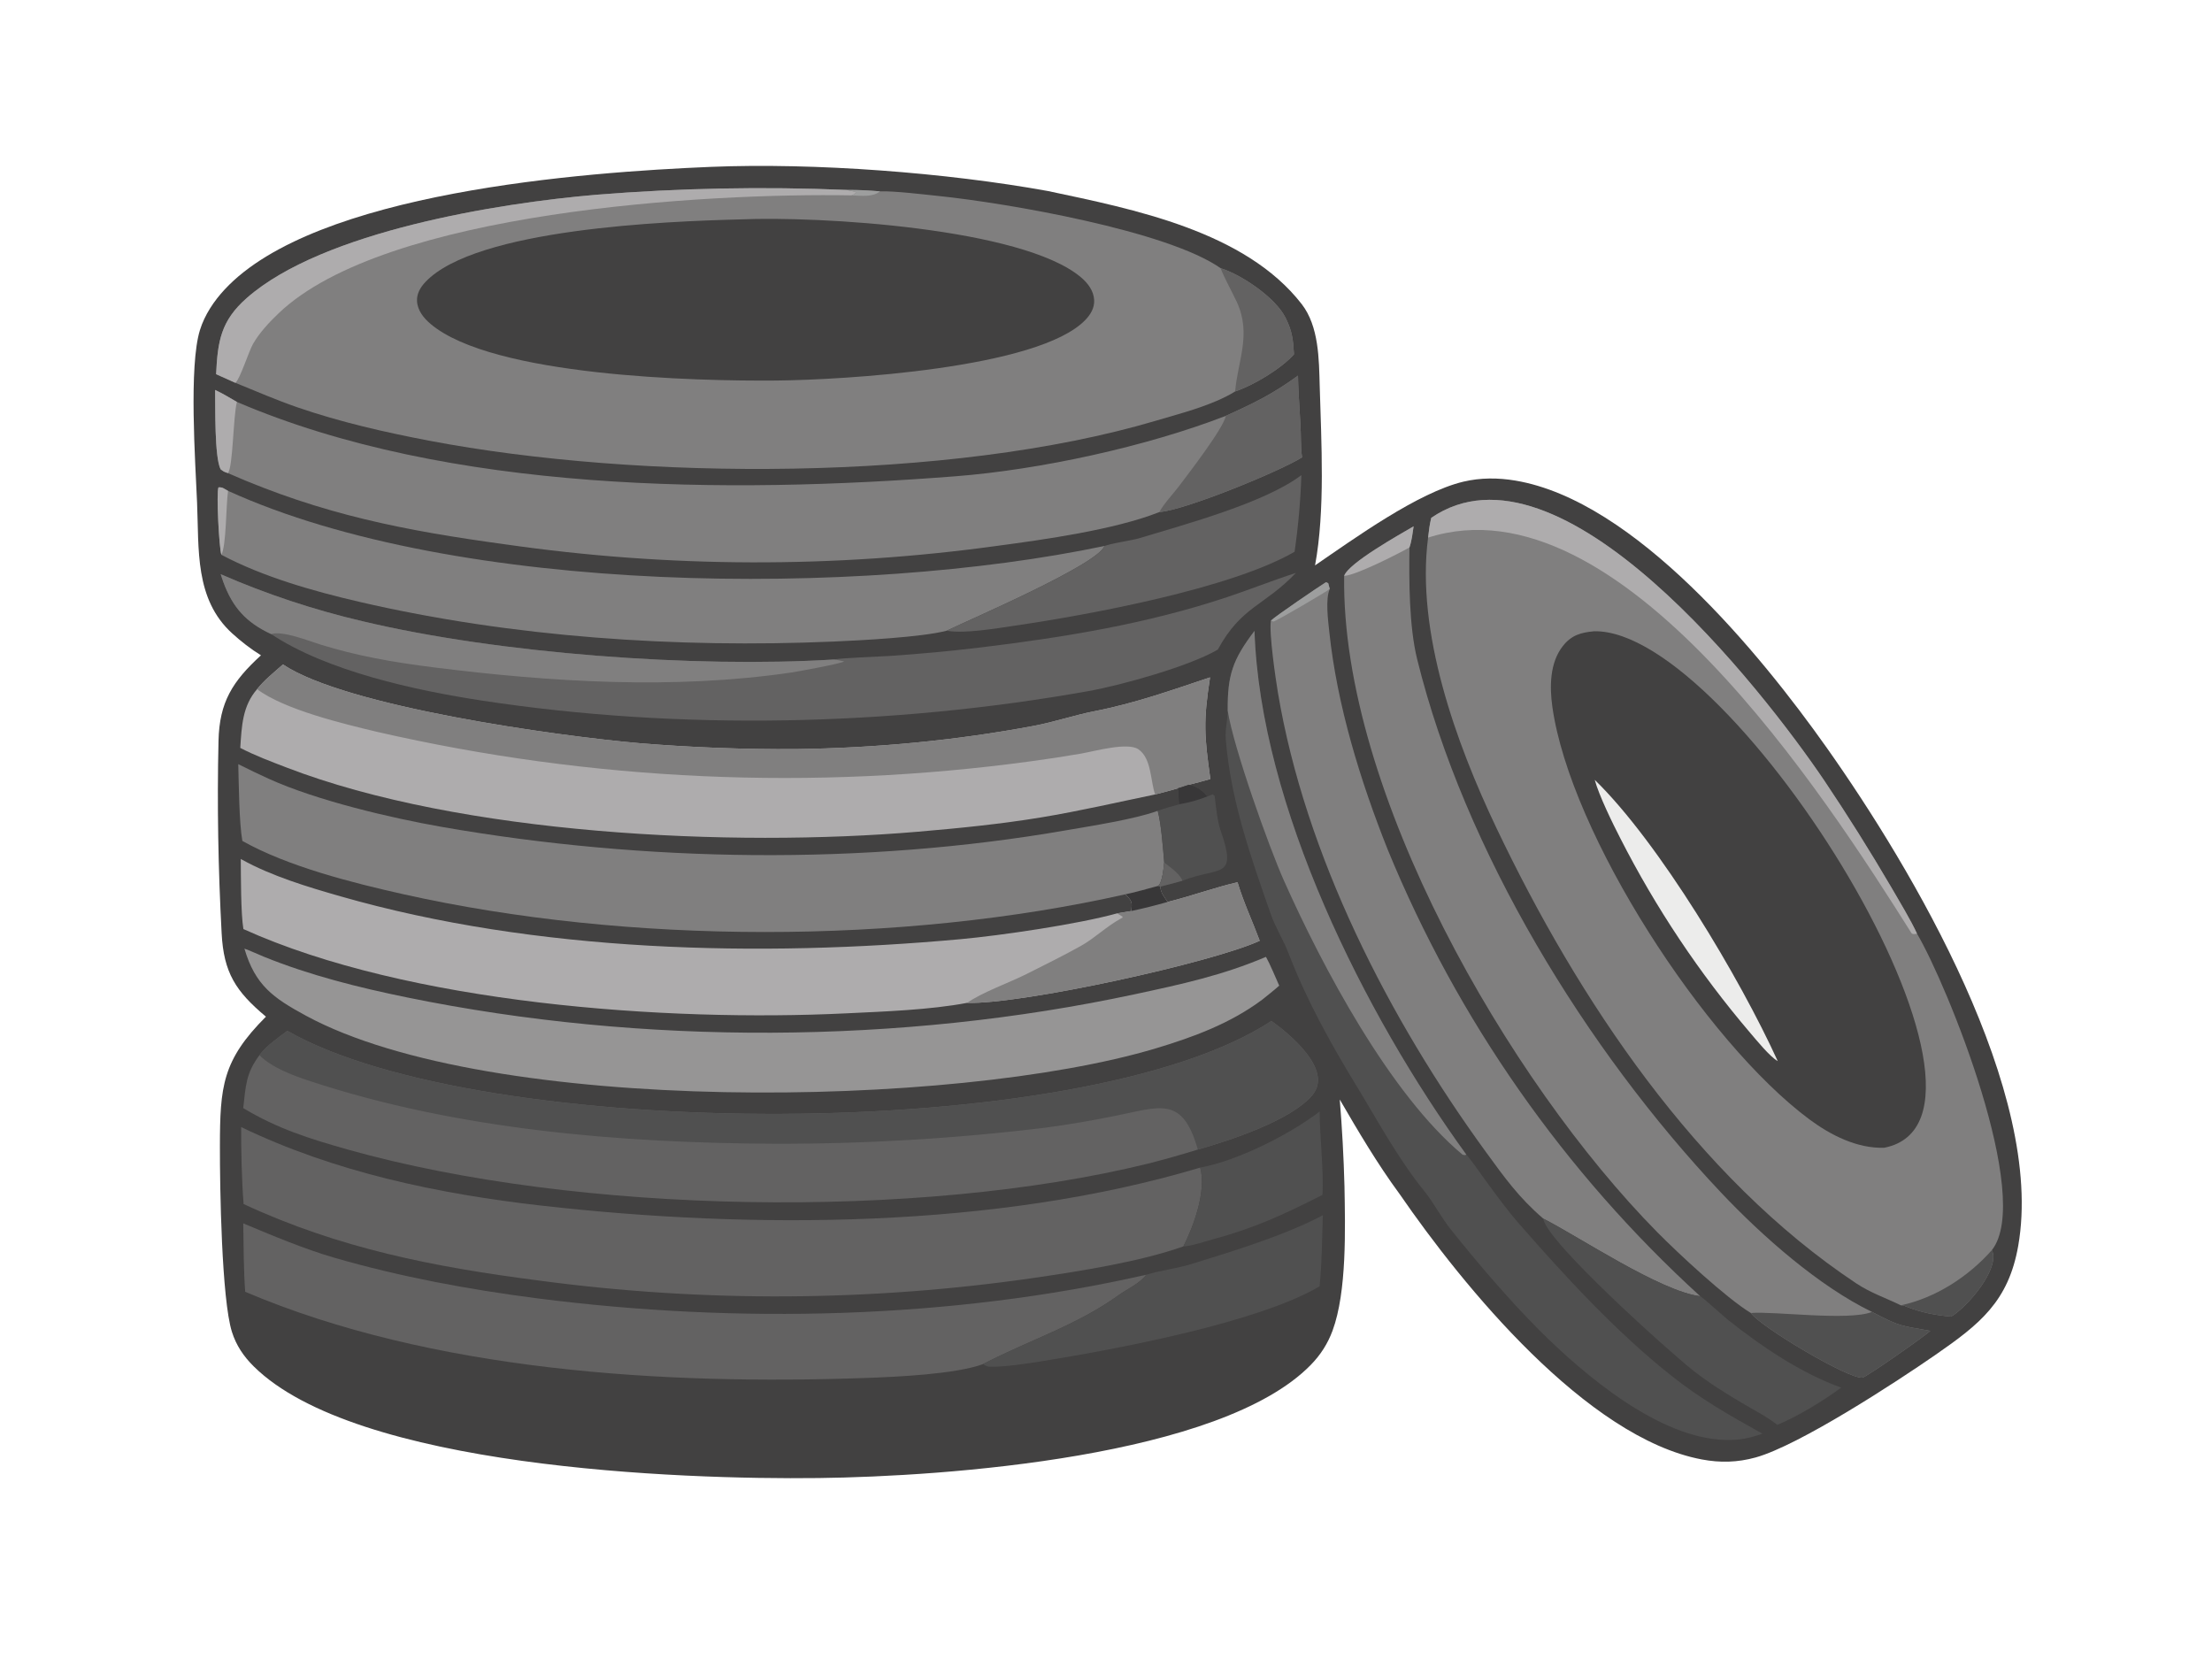
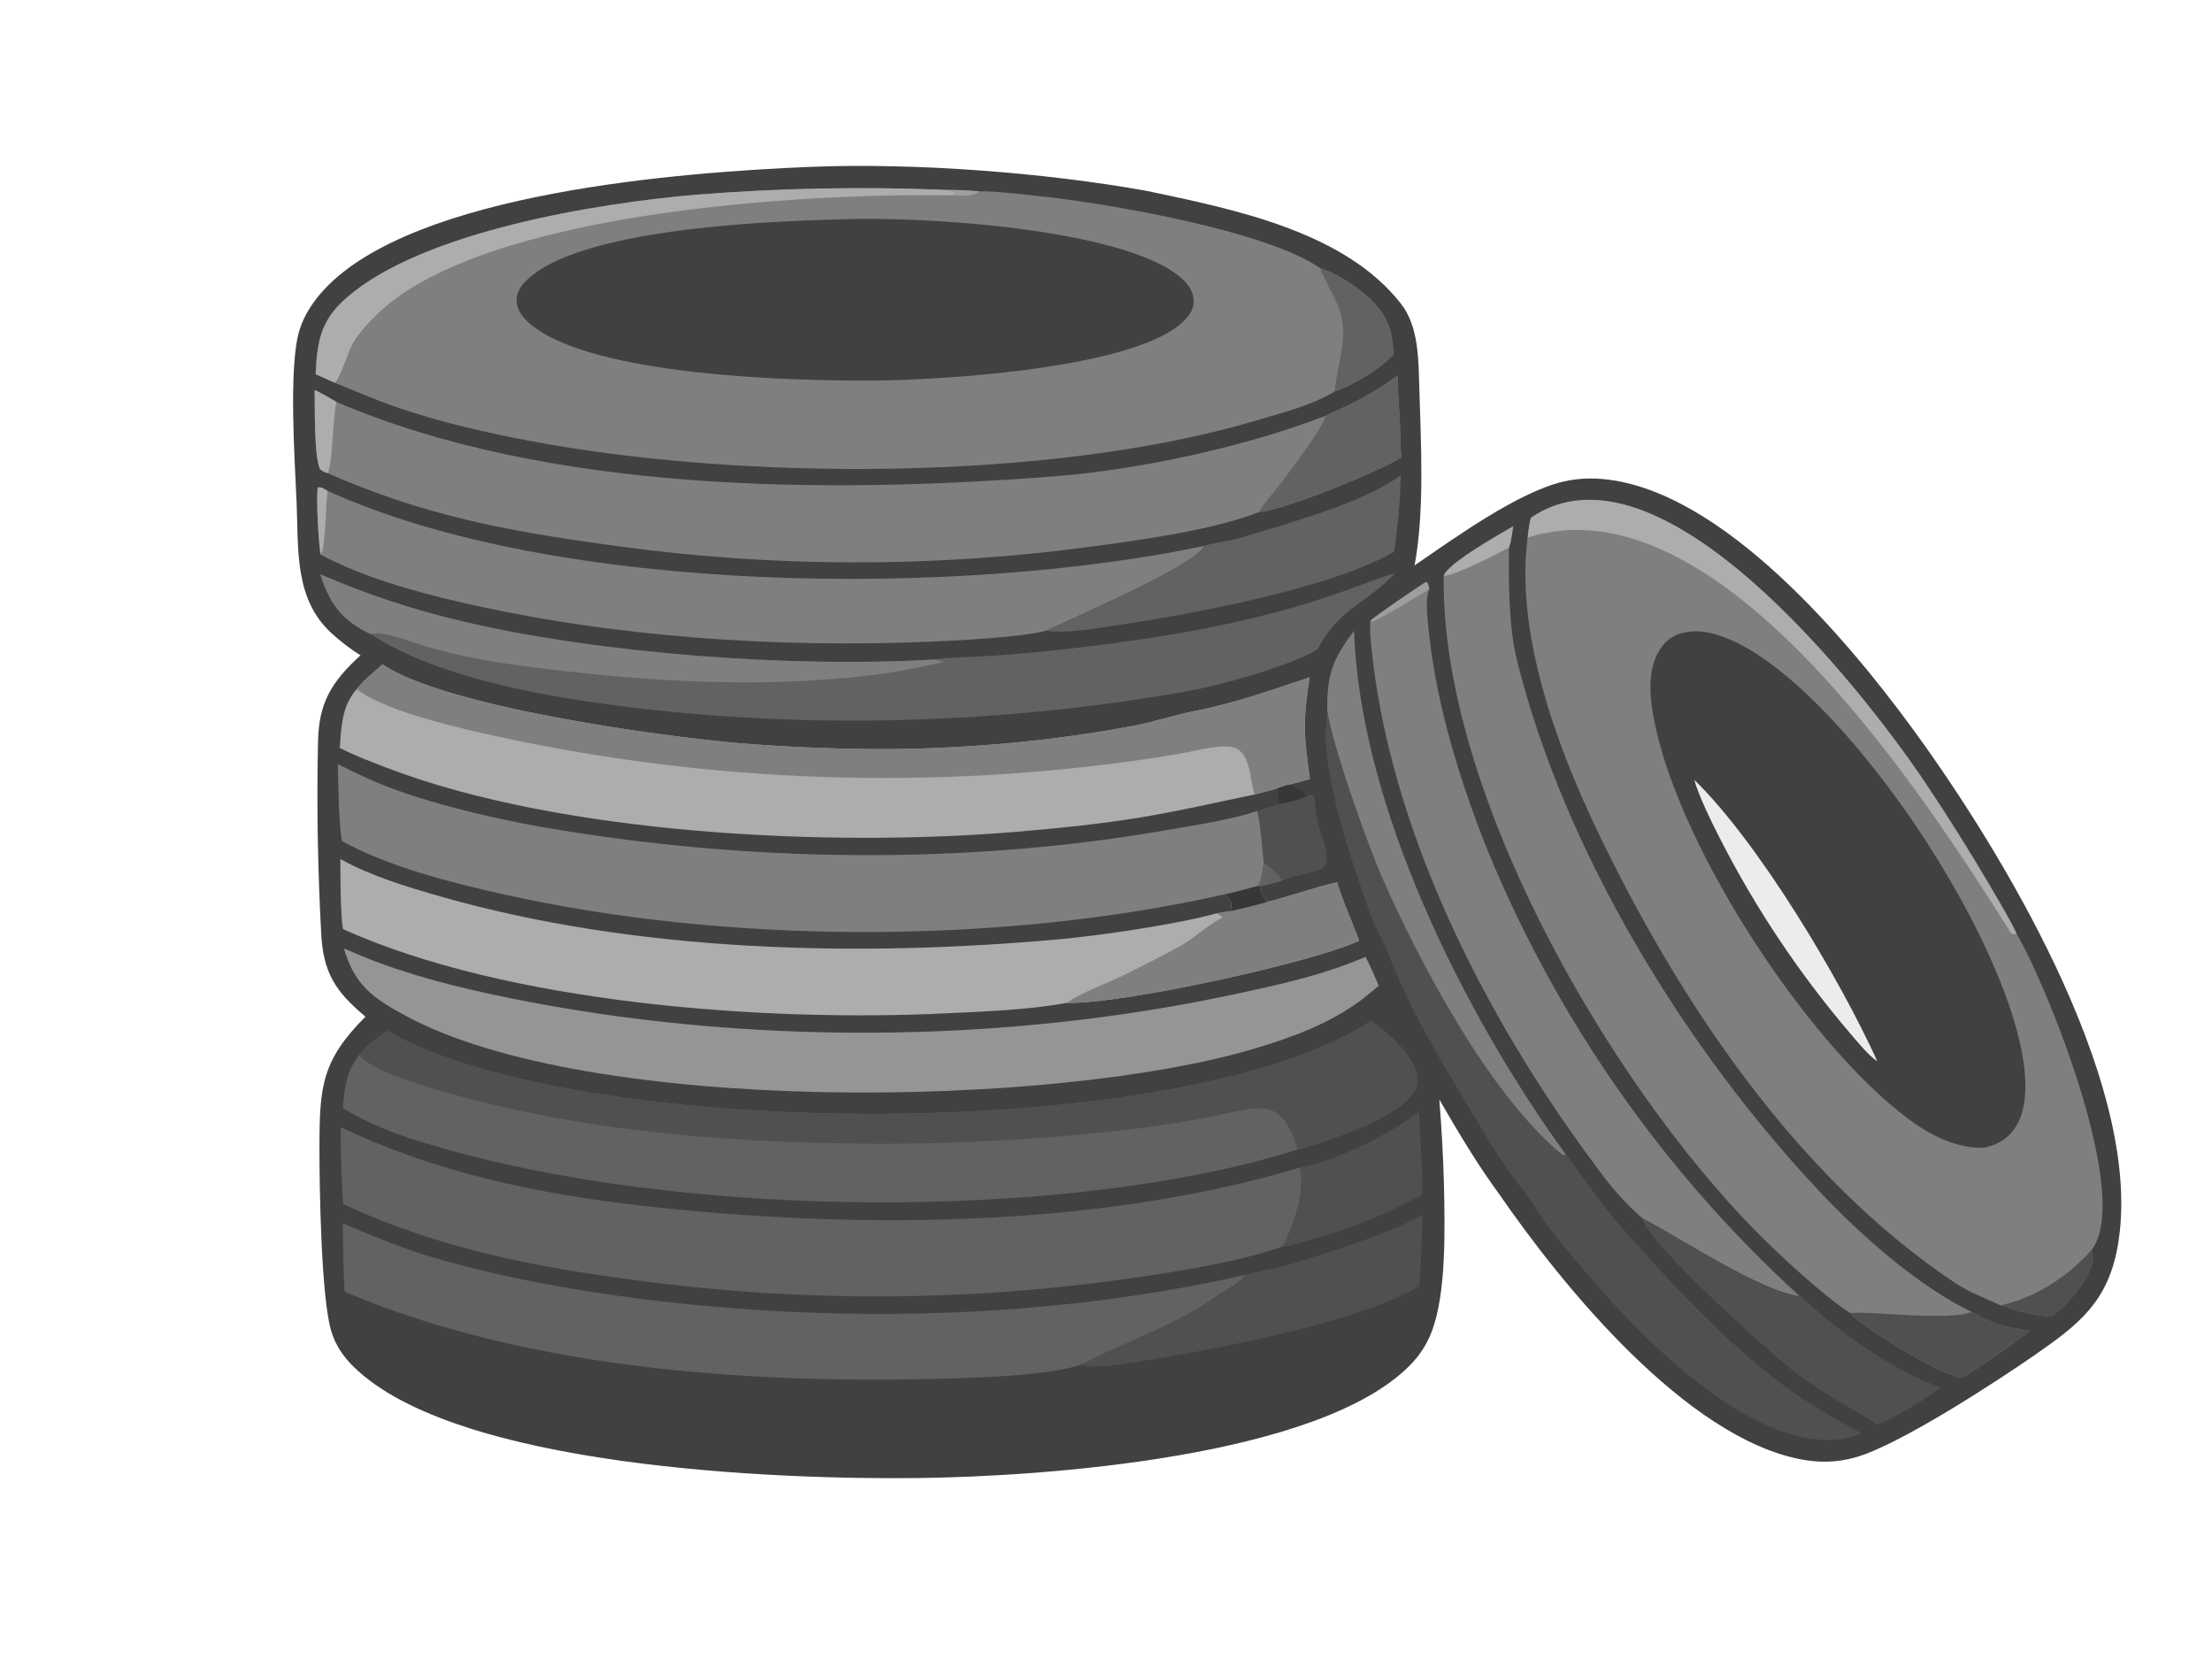
<svg xmlns="http://www.w3.org/2000/svg" width="400" height="300" viewBox="0 0 400 300" fill="none">
-   <path d="M128.542 30.175C147.358 29.408 171.075 31.211 189.461 34.537C204.963 37.82 225.156 41.798 235.386 54.986C238.513 59.02 238.511 64.971 238.646 69.812C238.933 79.946 239.656 92.281 237.803 102.239C244.933 97.356 256.408 89.054 264.636 87.099C267.726 86.364 270.918 86.38 274.038 86.906C295.656 90.544 318.243 118.12 330.341 135.231C345.813 157.109 369.808 197.645 364.961 225.272C363.188 235.385 357.973 239.467 349.963 245.02C342.863 249.942 325.331 261.377 317.473 263.555C314.193 264.462 311.071 264.542 307.731 263.912C286.906 259.99 264.576 232.6 253.096 215.922C249.146 210.567 245.601 204.572 242.271 198.827C242.698 204.045 242.983 209.27 243.123 214.502C243.258 222.135 243.571 233.57 240.968 240.622C240.088 243 238.788 245.02 237.018 246.83C220.756 263.465 171.059 266.997 148.049 267.277C122.614 267.587 64.383 265.39 45.886 247.092C44.06 245.285 42.718 243.307 41.942 240.85C40.073 234.93 39.752 214.672 39.766 207.302C39.785 196.487 40.189 191.745 48.09 183.845C42.634 179.276 40.447 175.912 40.078 168.744C39.461 157.166 39.243 145.557 39.514 133.966C39.677 126.959 42.034 123.222 47.191 118.501C45.386 117.393 43.538 115.953 41.977 114.529C35.172 108.325 35.997 99.325 35.636 90.891C35.317 83.402 34.13 66.22 36.157 59.684C37.011 56.931 38.684 54.437 40.634 52.34C57.008 34.736 105.399 31.131 128.542 30.175Z" fill="#424141" />
-   <path d="M39.078 67.666C39.37 61.759 39.897 58.038 44.642 53.873C58.383 41.811 90.189 36.716 107.809 35.219C122.878 34.007 138.007 33.715 153.111 34.344C155.329 34.334 156.939 34.425 159.124 34.598C161.711 34.511 167.269 35.186 169.815 35.45C182.148 36.728 211.106 41.73 220.731 48.502C224.508 49.67 230.693 53.83 232.503 57.528C233.678 59.93 233.838 61.41 233.996 64.069C231.716 66.658 226.566 69.743 223.353 70.782C222.248 71.483 221.091 72.034 219.888 72.547C216.393 74.041 212.628 75.011 208.986 76.091C171.744 87.131 115.56 86.925 77.578 79.687C69.617 78.169 61.526 76.323 53.851 73.681C50.025 72.364 46.31 70.748 42.564 69.226L39.078 67.666Z" fill="#807F7F" />
-   <path d="M39.078 67.666C39.37 61.759 39.897 58.038 44.642 53.873C58.383 41.811 90.189 36.716 107.809 35.219C122.878 34.007 138.007 33.715 153.111 34.344L154.77 34.722C154.555 35.219 154.671 34.99 153.979 35.33C127.908 34.866 69.715 38.164 50.375 56.66C48.683 58.279 46.907 60.169 45.74 62.215C44.986 63.539 43.369 68.65 42.564 69.226L39.078 67.666Z" fill="#AEACAD" />
-   <path d="M220.731 48.502C224.508 49.67 230.693 53.83 232.503 57.528C233.678 59.93 233.838 61.41 233.996 64.069C231.716 66.658 226.566 69.743 223.353 70.782C223.806 65.298 226.358 60.472 223.658 54.61C222.903 52.972 221.266 50.017 220.731 48.502Z" fill="#636262" />
-   <path d="M153.111 34.344C155.329 34.334 156.939 34.425 159.124 34.598C157.83 35.699 155.705 35.386 153.979 35.33C154.671 34.99 154.555 35.219 154.77 34.722L153.111 34.344Z" fill="#9D9E9E" />
-   <path d="M133.848 39.677C147.993 39.05 184.802 41.221 195.413 50.098C196.673 51.15 197.771 52.546 197.858 54.246C197.933 55.688 197.221 56.865 196.251 57.87C187.778 66.653 152.359 68.705 140.309 68.815C125.788 68.941 89.079 68.04 77.88 58.591C76.634 57.54 75.504 56.156 75.411 54.462C75.336 53.095 76.036 51.938 76.944 50.979C86.069 41.347 120.583 40.01 133.848 39.677Z" fill="#424141" />
-   <path d="M258.816 93.641C282.126 77.693 318.703 124.615 329.888 141.151C334.131 147.468 338.176 153.914 342.021 160.48C343.351 162.767 345.624 166.547 346.656 168.834C352.116 178.081 367.708 216.525 360.203 226.045C361.763 229.365 355.769 236.355 352.834 238.082C349.984 237.83 347.416 237.355 344.726 236.277C344.164 236.052 344.416 236.08 343.746 236.047C341.024 234.725 338.253 233.79 335.666 232.072C306.801 212.91 285.331 180.655 270.631 149.783C263.251 134.291 256.026 114.216 258.244 97.216C258.399 95.927 258.504 94.906 258.816 93.641Z" fill="#807F7F" />
-   <path d="M258.816 93.641C282.126 77.693 318.703 124.615 329.888 141.151C334.131 147.468 338.176 153.914 342.021 160.48C343.351 162.767 345.623 166.547 346.656 168.834C346.391 168.902 345.831 169.017 345.633 168.704C330.293 144.386 292.943 86.136 258.243 97.216C258.398 95.927 258.503 94.906 258.816 93.641Z" fill="#AEACAD" />
-   <path d="M360.203 226.045C361.763 229.365 355.768 236.355 352.833 238.082C349.983 237.83 347.416 237.355 344.726 236.277C344.163 236.052 344.416 236.08 343.746 236.047C350.056 234.68 355.956 230.855 360.203 226.045Z" fill="#505050" />
-   <path d="M288.293 114.149C313.701 113.759 368.153 202.085 340.736 207.55C335.826 207.712 331.036 205.267 327.193 202.415C308.326 188.41 283.956 150.849 280.716 127.818C280.206 124.187 280.231 119.839 282.621 116.813C284.196 114.818 285.908 114.377 288.293 114.149Z" fill="#424141" />
-   <path d="M288.381 141.023C300.063 152.383 314.706 177.013 321.468 191.877C320.051 191.092 317.601 188.065 316.463 186.74C307.296 175.981 299.423 164.182 293.003 151.587C291.661 148.988 289.128 143.816 288.381 141.023Z" fill="#ECECEB" />
-   <path d="M229.916 184.617C233.166 186.942 241.188 193.5 237.278 198.082C233.393 202.635 222.408 206.23 216.603 207.877C213.638 208.8 210.651 209.645 207.641 210.41C166.095 220.632 104.485 219.58 62.92 207.882C56.056 205.95 50.127 204.095 43.984 200.377C44.442 196.325 44.467 194.095 46.914 190.81C48.214 189.075 50.215 187.712 51.96 186.407C87.009 206.447 195.881 207.015 229.916 184.617Z" fill="#636262" />
-   <path d="M229.916 184.617C233.166 186.942 241.188 193.5 237.278 198.082C233.393 202.635 222.408 206.23 216.603 207.877C213.796 197.945 209.681 200.225 201.393 201.837C197.256 202.675 193.091 203.377 188.908 203.937C172.637 205.912 156.259 206.877 139.869 206.825C112.098 206.685 82.571 204.272 55.948 195.457C52.95 194.465 49.145 193.06 46.914 190.81C48.214 189.075 50.215 187.712 51.96 186.407C87.009 206.447 195.881 207.015 229.916 184.617Z" fill="#505050" />
-   <path d="M46.49 124.621C47.786 122.972 49.576 121.564 51.167 120.15C62.523 127.792 100.845 133.109 115.718 134.398C125.114 135.167 134.54 135.521 143.967 135.459C158.366 135.268 172.828 133.912 186.983 131.253C190.648 130.564 194.278 129.32 197.876 128.616C205.311 127.161 211.711 124.855 218.816 122.492C217.566 130.528 217.783 133.024 218.871 140.874C217.598 141.224 216.293 141.604 215.016 141.907L213.011 142.547C211.618 142.947 210.296 143.327 208.888 143.664C202.026 145.083 195.216 146.666 188.298 147.807C180.933 149.022 173.442 149.766 166.006 150.4C132.256 153.275 83.314 150.927 51.788 138.781C48.97 137.695 46.129 136.642 43.446 135.245C43.712 131.307 43.828 127.68 46.49 124.621Z" fill="#AEACAD" />
-   <path d="M46.49 124.621C47.787 122.972 49.576 121.564 51.168 120.15C62.523 127.792 100.845 133.109 115.718 134.398C125.114 135.167 134.54 135.521 143.967 135.459C158.366 135.268 172.828 133.912 186.983 131.253C190.648 130.564 194.279 129.32 197.876 128.616C205.311 127.161 211.711 124.855 218.816 122.492C217.566 130.528 217.784 133.024 218.871 140.874C217.599 141.224 216.293 141.604 215.016 141.907L213.011 142.547C211.618 142.947 210.296 143.327 208.888 143.664C208.021 141.293 208.269 137.107 205.841 135.484C203.886 134.178 198.026 135.823 195.543 136.266C192.501 136.794 189.446 137.262 186.383 137.67C146.976 143.037 106.922 141.23 68.159 132.335C62.208 130.909 51.419 128.345 46.49 124.621Z" fill="#807F7F" />
-   <path d="M234.721 67.925C234.766 71.848 235.213 75.757 235.248 79.682C235.258 80.695 235.308 81.697 235.456 82.7C231.373 85.274 214.141 92.302 209.678 92.586L209.453 92.676C201.466 95.795 188.876 97.571 180.348 98.705C150.836 102.778 120.898 102.689 91.411 98.44C73.236 95.962 58.274 93.058 41.208 85.552C40.518 85.302 40.484 85.322 39.883 84.85C38.774 82.604 38.948 73.61 38.902 70.513C40.275 71.162 41.53 71.92 42.841 72.683C81.19 89.125 131.499 89.344 172.759 86.129C188.131 84.932 207.278 80.765 221.681 75.194C226.756 72.904 230.151 71.257 234.721 67.925Z" fill="#807F7F" />
-   <path d="M234.721 67.925C234.766 71.848 235.213 75.757 235.248 79.682C235.258 80.695 235.308 81.697 235.456 82.7C231.373 85.274 214.141 92.302 209.678 92.586C210.166 91.442 212.353 89.044 213.148 87.986C214.851 85.72 221.186 77.538 221.681 75.194C226.756 72.904 230.151 71.257 234.721 67.925Z" fill="#636262" />
-   <path d="M38.902 70.513C40.275 71.162 41.53 71.92 42.841 72.683C42.154 75.313 42.143 84.538 41.208 85.552C40.518 85.302 40.484 85.322 39.883 84.85C38.774 82.604 38.948 73.61 38.902 70.513Z" fill="#AEACAD" />
-   <path d="M44.05 217.728C43.71 213.46 43.594 208.08 43.608 203.812C60.564 211.977 79.269 215.898 97.885 218.01C136.022 222.335 180.071 222.203 217.039 211.138C218.181 215.29 215.914 221.625 213.991 225.388C206.209 228.148 195.564 229.825 187.299 231.038C157.488 235.383 127.217 235.555 97.359 231.55C78.501 229.115 61.364 225.77 44.05 217.728Z" fill="#636262" />
-   <path d="M243.068 104.137C243.841 101.822 253.106 96.654 255.626 95.174C255.433 96.468 255.296 97.766 254.873 99.002C254.791 104.955 254.798 113.254 256.268 119.209C264.831 153.903 286.806 189.792 311.218 215.655C318.738 223.62 328.996 232.632 338.516 237.237C343.798 239.995 343.568 239.657 349.063 240.665C348.106 241.572 337.521 249.03 336.771 249.12C334.278 249.412 318.341 239.922 316.606 237.43C312.148 234.737 303.383 226.562 299.698 222.83C272.768 195.542 242.481 143.049 243.068 104.137Z" fill="#807F7F" />
-   <path d="M338.516 237.237C343.798 239.995 343.568 239.657 349.063 240.665C348.106 241.572 337.521 249.03 336.771 249.12C334.278 249.412 318.341 239.922 316.606 237.43C320.831 237.082 334.311 238.912 338.516 237.237Z" fill="#505050" />
-   <path d="M243.068 104.137C243.841 101.822 253.106 96.654 255.626 95.174C255.433 96.468 255.296 97.766 254.873 99.002C252.696 100.212 245.178 104.054 243.068 104.137Z" fill="#AEACAD" />
-   <path d="M43.086 138.185C44.916 139.108 46.766 139.994 48.633 140.842C57.213 144.746 70.715 147.93 80.009 149.55C116.604 155.928 156.11 156.509 192.766 150.149C197.213 149.377 205.368 148.116 209.351 146.62C209.986 148.956 210.316 153.467 210.531 155.991C210.408 157.087 210.201 159.486 209.471 160.183C207.751 160.634 205.181 161.396 203.506 161.716C163.001 170.837 113.563 170.799 72.889 161.692C63.697 159.634 52.059 156.695 43.826 152.067C43.239 148.805 43.187 141.741 43.086 138.185Z" fill="#807F7F" />
-   <path d="M43.54 155.329L43.737 155.44C49.154 158.438 55.632 160.383 61.596 162.091C96.944 172.214 137.335 173.154 173.767 169.827C180.96 169.17 195.014 167.118 202.001 165.162L204.571 164.743C204.761 163.027 204.701 162.935 203.506 161.716C205.181 161.396 207.751 160.634 209.471 160.183L209.794 160.33C209.934 161.519 210.476 162.128 211.149 163.102C215.294 162.082 219.831 160.431 223.781 159.54C224.924 163.306 226.441 166.474 227.796 170.119C219.256 174.067 184.673 181.663 174.895 181.349C168.153 182.627 159.889 182.915 152.968 183.247C120.479 184.817 73.86 181.506 44.013 168.004C43.536 165.105 43.573 158.531 43.54 155.329Z" fill="#AEACAD" />
-   <path d="M211.148 163.102C215.293 162.082 219.831 160.431 223.781 159.54C224.923 163.306 226.441 166.474 227.796 170.119C219.256 174.067 184.673 181.663 174.894 181.349C177.507 179.477 182.608 177.66 185.635 176.133C188.867 174.502 192.336 172.801 195.491 171.032C197.916 169.673 200.001 167.592 202.661 166.111L202.988 165.931L202.981 165.757L202.001 165.162L204.571 164.743C204.761 163.027 204.701 162.935 203.506 161.716C205.181 161.396 207.751 160.634 209.471 160.183L209.793 160.33C209.933 161.519 210.476 162.128 211.148 163.102Z" fill="#807F7F" />
-   <path d="M209.471 160.183L209.793 160.33C209.933 161.519 210.476 162.128 211.148 163.102C208.851 163.746 206.906 164.241 204.571 164.743C204.761 163.027 204.701 162.935 203.506 161.716C205.181 161.396 207.751 160.634 209.471 160.183Z" fill="#383738" />
-   <path d="M44.2 171.543C45.1 171.849 46.669 172.578 47.652 172.978C56.002 176.374 64.882 178.585 73.733 180.392C116.183 189.062 162.859 188.875 205.248 179.784C213.641 177.985 221.063 176.376 228.928 173.03C229.691 174.402 230.656 176.744 231.323 178.236C230.443 179.042 229.191 180.005 228.241 180.778C222.471 185.087 215.768 187.552 208.938 189.597C172.529 200.492 88.625 201.74 55.317 183.667C49.39 180.453 46.145 178.158 44.2 171.543Z" fill="#969595" />
-   <path d="M150.726 119.263C152.338 118.97 158.885 118.741 160.861 118.617C166.34 118.252 171.808 117.742 177.261 117.088C192.401 115.253 207.383 112.818 221.883 107.985C226.076 106.588 230.111 104.955 234.336 103.604C228.641 109.586 224.463 109.638 220.223 117.462C215.138 120.47 202.751 123.919 196.738 124.989C161.12 131.327 122.916 132.144 87.127 126.685C75.123 124.854 59.12 121.374 49.026 114.657C44.547 112.579 42.073 109.881 40.366 105.204C40.202 104.752 40.049 104.295 39.907 103.836C48.183 107.441 56.769 110.288 65.559 112.341C90.178 118.203 125.541 120.798 150.726 119.263Z" fill="#636262" />
-   <path d="M39.907 103.836C48.183 107.441 56.769 110.288 65.559 112.341C90.178 118.203 125.541 120.798 150.726 119.263C151.42 119.33 151.975 119.461 152.651 119.605C152.166 119.999 144.143 121.458 143.045 121.619C121.889 124.717 99.744 123.354 78.583 120.7C74.978 120.248 71.137 119.695 67.564 118.971C64.357 118.345 61.186 117.551 58.063 116.591C55.786 115.894 51.161 114.007 49.026 114.657C44.547 112.579 42.073 109.881 40.366 105.204C40.202 104.752 40.049 104.295 39.907 103.836Z" fill="#807F7F" />
-   <path d="M43.989 221.225C49.132 223.385 55.034 225.862 60.364 227.41C72.385 230.897 84.788 233.192 97.18 234.785C133.17 239.405 171.839 238.572 207.284 230.512C206.134 232.09 203.824 233.097 202.259 234.227C194.711 239.675 185.781 242.477 177.738 246.685C172.742 248.505 162.11 248.982 156.614 249.177C120.12 250.49 78.136 247.967 44.339 233.6C44.047 229.59 44.054 225.267 43.989 221.225Z" fill="#636262" />
-   <path d="M40.033 100.326C39.628 99.228 39.085 89.048 39.507 88.132C40.305 88.086 40.397 88.318 41.241 88.764C82.71 107.661 155.52 108.026 199.723 98.727C198.543 102.091 175.263 112.079 171.189 114.051C166.704 115.238 155.523 115.808 150.679 116.015C122.398 117.225 92.639 115.241 65.028 108.843C56.736 106.922 47.569 104.327 40.033 100.326Z" fill="#807F7F" />
-   <path d="M40.033 100.326C39.628 99.228 39.085 89.048 39.507 88.132C40.305 88.086 40.397 88.318 41.241 88.764C40.853 91.431 40.943 98.614 40.033 100.326Z" fill="#AEACAD" />
-   <path d="M222.006 128.495C221.956 122.08 222.896 119.29 226.853 114.082C227.896 145.715 246.726 183.39 265.161 208.797C265.721 209.325 268.023 212.627 268.563 213.365C270.588 216.12 272.463 218.73 274.733 221.33C283.073 230.887 292.238 240.83 302.163 248.72C307.556 253.005 312.791 255.955 318.708 259.26C316.243 260.097 314.638 260.445 311.953 260.38C300.041 260.092 286.508 248.687 278.376 240.555C272.876 235.055 267.263 228.46 262.418 222.407C260.751 220.347 259.393 217.757 257.791 215.677C252.896 209.687 249.381 203.087 245.411 196.557C240.616 188.665 236.323 181.006 232.998 172.345C232.126 170.072 230.613 167.645 229.816 165.364C226.216 155.087 222.586 144.829 221.676 133.901C221.501 131.836 221.958 130.568 222.006 128.495Z" fill="#505050" />
-   <path d="M222.006 128.495C221.956 122.08 222.896 119.29 226.853 114.082C227.896 145.715 246.726 183.39 265.161 208.797C264.766 208.935 264.958 208.882 264.481 208.805C251.316 197.835 239.094 174.752 232.186 159.266C229.414 153.047 223.049 135.177 222.006 128.495Z" fill="#807F7F" />
-   <path d="M229.819 112.232C230.534 111.492 238.529 106.052 239.786 105.277L240.181 105.462L240.459 106.498C239.656 108.366 240.159 112.155 240.379 114.245C241.776 127.539 246.021 141.305 250.969 153.699C263.599 184.442 282.891 212.005 307.451 234.397C300.316 233.55 285.649 223.722 279.071 220.36C274.679 216.6 272.046 212.912 268.679 208.285C251.194 184.275 236.026 154.713 231.079 125.192C230.679 122.797 229.446 114.437 229.819 112.232Z" fill="#807F7F" />
-   <path d="M229.818 112.232C230.533 111.492 238.528 106.052 239.786 105.277L240.181 105.462L240.458 106.498C240.156 106.829 230.886 112.273 230.288 112.401L229.818 112.232Z" fill="#9D9E9E" />
-   <path d="M199.723 98.727L199.983 98.646C202.053 98.017 204.453 97.807 206.311 97.242C214.386 94.783 228.616 90.968 235.328 85.924C235.178 90.561 234.768 95.186 234.101 99.777C222.636 106.425 196.991 111.171 183.417 113.154C180.16 113.63 174.507 114.609 171.303 114.071C171.265 114.065 171.227 114.058 171.189 114.051C175.263 112.079 198.543 102.091 199.723 98.727Z" fill="#636262" />
-   <path d="M207.283 230.513L207.533 230.438C210.001 229.707 212.946 229.343 215.261 228.63C222.728 226.335 232.448 223.362 239.213 219.75C239.068 224.012 239.053 228.392 238.621 232.615C227.433 239.21 201.651 244.02 188.312 246.168C185.779 246.575 181.468 247.243 178.809 247.138C178.573 247.128 177.982 246.827 177.738 246.685C185.781 242.477 194.711 239.675 202.258 234.228C203.823 233.098 206.133 232.09 207.283 230.513Z" fill="#505050" />
-   <path d="M279.071 220.36C285.649 223.722 300.316 233.55 307.451 234.397C307.934 234.615 311.656 238.025 312.496 238.692C318.569 243.51 325.611 248.282 332.944 250.922C329.779 253.272 325.019 256.18 321.389 257.66C319.544 256.205 317.436 255.13 315.416 253.942C312.239 252.072 309.139 250.16 306.234 247.88C301.971 244.537 279.564 224.465 279.071 220.36Z" fill="#505050" />
-   <path d="M217.038 211.137C223.756 209.915 233.243 205.137 238.633 200.997C238.648 205.365 239.413 212.162 239.138 216.075C232.316 219.55 226.848 222.095 219.348 224.097C217.848 224.497 215.481 225.347 213.991 225.387C215.913 221.625 218.181 215.29 217.038 211.137Z" fill="#505050" />
-   <path d="M213.011 142.547L215.016 141.907C216.286 142.087 217.551 143.044 218.326 144.022L219.281 143.645L219.648 143.917C219.831 145.54 220.171 148.59 220.668 150.009C223.876 159.163 220.596 156.612 213.823 159.26C212.511 159.617 211.111 160.024 209.793 160.33L209.471 160.183C210.201 159.486 210.408 157.087 210.531 155.991C210.316 153.467 209.986 148.956 209.351 146.62C210.416 146.215 212.106 145.774 213.243 145.444C213.093 144.855 213.143 143.394 213.011 142.547Z" fill="#505050" />
-   <path d="M213.011 142.547L215.016 141.907C216.286 142.087 217.551 143.044 218.326 144.022C216.416 144.75 215.281 145.061 213.243 145.444C213.093 144.855 213.143 143.394 213.011 142.547Z" fill="#383738" />
-   <path d="M210.531 155.991L211.333 156.592C212.208 157.248 213.433 158.24 213.823 159.26C212.511 159.617 211.111 160.024 209.793 160.33L209.471 160.183C210.201 159.486 210.408 157.087 210.531 155.991Z" fill="#636262" />
+   <path d="M146.542 30.175C165.358 29.408 189.075 31.211 207.461 34.537C222.963 37.82 243.156 41.798 253.386 54.986C256.513 59.02 256.511 64.971 256.646 69.812C256.933 79.946 257.656 92.281 255.803 102.239C262.933 97.356 274.408 89.054 282.636 87.099C285.726 86.364 288.918 86.38 292.038 86.906C313.656 90.544 336.243 118.12 348.341 135.231C363.813 157.109 387.808 197.645 382.961 225.272C381.188 235.385 375.973 239.467 367.963 245.02C360.863 249.942 343.331 261.377 335.473 263.555C332.193 264.462 329.071 264.542 325.731 263.912C304.906 259.99 282.576 232.6 271.096 215.922C267.146 210.567 263.601 204.572 260.271 198.827C260.698 204.045 260.983 209.27 261.123 214.502C261.258 222.135 261.571 233.57 258.968 240.622C258.088 243 256.788 245.02 255.018 246.83C238.756 263.465 189.059 266.997 166.049 267.277C140.614 267.587 82.383 265.39 63.886 247.092C62.06 245.285 60.718 243.307 59.942 240.85C58.073 234.93 57.752 214.672 57.766 207.302C57.785 196.487 58.189 191.745 66.09 183.845C60.634 179.276 58.447 175.912 58.078 168.744C57.461 157.166 57.243 145.557 57.514 133.966C57.677 126.959 60.034 123.222 65.191 118.501C63.386 117.393 61.538 115.953 59.977 114.529C53.172 108.325 53.997 99.325 53.636 90.891C53.317 83.402 52.13 66.22 54.157 59.684C55.011 56.931 56.684 54.437 58.634 52.34C75.007 34.736 123.399 31.131 146.542 30.175Z" fill="#424141" />
+   <path d="M57.078 67.666C57.37 61.759 57.897 58.038 62.642 53.873C76.383 41.811 108.189 36.716 125.809 35.219C140.878 34.007 156.007 33.715 171.111 34.344C173.329 34.334 174.939 34.425 177.124 34.598C179.711 34.511 185.269 35.186 187.815 35.45C200.148 36.728 229.106 41.73 238.731 48.502C242.508 49.67 248.693 53.83 250.503 57.528C251.678 59.93 251.838 61.41 251.996 64.069C249.716 66.658 244.566 69.743 241.353 70.782C240.248 71.483 239.091 72.034 237.888 72.547C234.393 74.041 230.628 75.011 226.986 76.091C189.744 87.131 133.56 86.925 95.578 79.687C87.617 78.169 79.526 76.323 71.851 73.681C68.025 72.364 64.31 70.748 60.564 69.226L57.078 67.666Z" fill="#807F7F" />
+   <path d="M57.078 67.666C57.37 61.759 57.897 58.038 62.642 53.873C76.383 41.811 108.189 36.716 125.809 35.219C140.878 34.007 156.007 33.715 171.111 34.344L172.77 34.722C172.555 35.219 172.671 34.99 171.979 35.33C145.908 34.866 87.715 38.164 68.375 56.66C66.683 58.279 64.907 60.169 63.74 62.215C62.986 63.539 61.369 68.65 60.564 69.226L57.078 67.666Z" fill="#AEACAD" />
+   <path d="M238.731 48.502C242.508 49.67 248.693 53.83 250.503 57.528C251.678 59.93 251.838 61.41 251.996 64.069C249.716 66.658 244.566 69.743 241.353 70.782C241.806 65.298 244.358 60.472 241.658 54.61C240.903 52.972 239.266 50.017 238.731 48.502Z" fill="#636262" />
+   <path d="M171.111 34.344C173.329 34.334 174.939 34.425 177.124 34.598C175.83 35.699 173.705 35.386 171.979 35.33C172.671 34.99 172.555 35.219 172.77 34.722L171.111 34.344Z" fill="#9D9E9E" />
+   <path d="M151.848 39.677C165.993 39.05 202.802 41.221 213.413 50.098C214.673 51.15 215.771 52.546 215.858 54.246C215.933 55.688 215.221 56.865 214.251 57.87C205.778 66.653 170.359 68.705 158.309 68.815C143.788 68.941 107.079 68.04 95.88 58.591C94.634 57.54 93.504 56.156 93.411 54.462C93.336 53.095 94.036 51.938 94.944 50.979C104.069 41.347 138.583 40.01 151.848 39.677Z" fill="#424141" />
+   <path d="M276.816 93.641C300.126 77.693 336.703 124.615 347.888 141.151C352.131 147.468 356.176 153.914 360.021 160.48C361.351 162.767 363.624 166.547 364.656 168.834C370.116 178.081 385.708 216.525 378.203 226.045C379.763 229.365 373.769 236.355 370.834 238.082C367.984 237.83 365.416 237.355 362.726 236.277C362.164 236.052 362.416 236.08 361.746 236.047C359.024 234.725 356.253 233.79 353.666 232.072C324.801 212.91 303.331 180.655 288.631 149.783C281.251 134.291 274.026 114.216 276.244 97.216C276.399 95.927 276.504 94.906 276.816 93.641Z" fill="#807F7F" />
+   <path d="M276.816 93.641C300.126 77.693 336.703 124.615 347.888 141.151C352.131 147.468 356.176 153.914 360.021 160.48C361.351 162.767 363.623 166.547 364.656 168.834C364.391 168.902 363.831 169.017 363.633 168.704C348.293 144.386 310.943 86.136 276.243 97.216C276.398 95.927 276.503 94.906 276.816 93.641Z" fill="#AEACAD" />
+   <path d="M378.203 226.045C379.763 229.365 373.768 236.355 370.833 238.082C367.983 237.83 365.416 237.355 362.726 236.277C362.163 236.052 362.416 236.08 361.746 236.047C368.056 234.68 373.956 230.855 378.203 226.045Z" fill="#505050" />
+   <path d="M306.293 114.149C331.701 113.759 386.153 202.085 358.736 207.55C353.826 207.712 349.036 205.267 345.193 202.415C326.326 188.41 301.956 150.849 298.716 127.818C298.206 124.187 298.231 119.839 300.621 116.813C302.196 114.818 303.908 114.377 306.293 114.149Z" fill="#424141" />
+   <path d="M306.381 141.023C318.063 152.383 332.706 177.013 339.468 191.877C338.051 191.092 335.601 188.065 334.463 186.74C325.296 175.981 317.423 164.182 311.003 151.587C309.661 148.988 307.128 143.816 306.381 141.023Z" fill="#ECECEB" />
+   <path d="M247.916 184.617C251.166 186.942 259.188 193.5 255.278 198.082C251.393 202.635 240.408 206.23 234.603 207.877C231.638 208.8 228.651 209.645 225.641 210.41C184.095 220.632 122.485 219.58 80.92 207.882C74.056 205.95 68.127 204.095 61.984 200.377C62.442 196.325 62.467 194.095 64.914 190.81C66.214 189.075 68.215 187.712 69.96 186.407C105.009 206.447 213.881 207.015 247.916 184.617Z" fill="#636262" />
+   <path d="M247.916 184.617C251.166 186.942 259.188 193.5 255.278 198.082C251.393 202.635 240.408 206.23 234.603 207.877C231.796 197.945 227.681 200.225 219.393 201.837C215.256 202.675 211.091 203.377 206.908 203.937C190.637 205.912 174.259 206.877 157.869 206.825C130.098 206.685 100.571 204.272 73.948 195.457C70.95 194.465 67.145 193.06 64.914 190.81C66.214 189.075 68.215 187.712 69.96 186.407C105.009 206.447 213.881 207.015 247.916 184.617Z" fill="#505050" />
+   <path d="M64.49 124.621C65.787 122.972 67.576 121.564 69.168 120.15C80.522 127.792 118.845 133.109 133.718 134.398C143.114 135.167 152.54 135.521 161.967 135.459C176.366 135.268 190.828 133.912 204.983 131.253C208.648 130.564 212.278 129.32 215.876 128.616C223.311 127.161 229.711 124.855 236.816 122.492C235.566 130.528 235.783 133.024 236.871 140.874C235.598 141.224 234.293 141.604 233.016 141.907L231.011 142.547C229.618 142.947 228.296 143.327 226.888 143.664C220.026 145.083 213.216 146.666 206.298 147.807C198.933 149.022 191.442 149.766 184.006 150.4C150.256 153.275 101.314 150.927 69.788 138.781C66.97 137.695 64.129 136.642 61.446 135.245C61.712 131.307 61.828 127.68 64.49 124.621Z" fill="#AEACAD" />
+   <path d="M64.49 124.621C65.787 122.972 67.576 121.564 69.168 120.15C80.523 127.792 118.845 133.109 133.718 134.398C143.114 135.167 152.54 135.521 161.967 135.459C176.366 135.268 190.828 133.912 204.983 131.253C208.648 130.564 212.279 129.32 215.876 128.616C223.311 127.161 229.711 124.855 236.816 122.492C235.566 130.528 235.784 133.024 236.871 140.874C235.599 141.224 234.293 141.604 233.016 141.907L231.011 142.547C229.618 142.947 228.296 143.327 226.888 143.664C226.021 141.293 226.269 137.107 223.841 135.484C221.886 134.178 216.026 135.823 213.543 136.266C210.501 136.794 207.446 137.262 204.383 137.67C164.976 143.037 124.922 141.23 86.159 132.335C80.208 130.909 69.419 128.345 64.49 124.621Z" fill="#807F7F" />
+   <path d="M252.721 67.925C252.766 71.848 253.213 75.757 253.248 79.682C253.258 80.695 253.308 81.697 253.456 82.7C249.373 85.274 232.141 92.302 227.678 92.586L227.453 92.676C219.466 95.795 206.876 97.571 198.348 98.705C168.836 102.778 138.898 102.689 109.411 98.44C91.236 95.962 76.274 93.058 59.208 85.552C58.518 85.302 58.484 85.322 57.883 84.85C56.774 82.604 56.948 73.61 56.902 70.513C58.275 71.162 59.53 71.92 60.841 72.683C99.19 89.125 149.499 89.344 190.759 86.129C206.131 84.932 225.278 80.765 239.681 75.194C244.756 72.904 248.151 71.257 252.721 67.925Z" fill="#807F7F" />
+   <path d="M252.721 67.925C252.766 71.848 253.213 75.757 253.248 79.682C253.258 80.695 253.308 81.697 253.456 82.7C249.373 85.274 232.141 92.302 227.678 92.586C228.166 91.442 230.353 89.044 231.148 87.986C232.851 85.72 239.186 77.538 239.681 75.194C244.756 72.904 248.151 71.257 252.721 67.925Z" fill="#636262" />
+   <path d="M56.902 70.513C58.275 71.162 59.53 71.92 60.841 72.683C60.154 75.313 60.143 84.538 59.208 85.552C58.518 85.302 58.484 85.322 57.883 84.85C56.774 82.604 56.948 73.61 56.902 70.513Z" fill="#AEACAD" />
+   <path d="M62.05 217.728C61.71 213.46 61.594 208.08 61.608 203.812C78.564 211.977 97.269 215.898 115.885 218.01C154.022 222.335 198.071 222.203 235.039 211.138C236.181 215.29 233.914 221.625 231.991 225.388C224.209 228.148 213.564 229.825 205.299 231.038C175.488 235.383 145.217 235.555 115.359 231.55C96.501 229.115 79.364 225.77 62.05 217.728Z" fill="#636262" />
+   <path d="M261.068 104.137C261.841 101.822 271.106 96.654 273.626 95.174C273.433 96.468 273.296 97.766 272.873 99.002C272.791 104.955 272.798 113.254 274.268 119.209C282.831 153.903 304.806 189.792 329.218 215.655C336.738 223.62 346.996 232.632 356.516 237.237C361.798 239.995 361.568 239.657 367.063 240.665C366.106 241.572 355.521 249.03 354.771 249.12C352.278 249.412 336.341 239.922 334.606 237.43C330.148 234.737 321.383 226.562 317.698 222.83C290.768 195.542 260.481 143.049 261.068 104.137Z" fill="#807F7F" />
+   <path d="M356.516 237.237C361.798 239.995 361.568 239.657 367.063 240.665C366.106 241.572 355.521 249.03 354.771 249.12C352.278 249.412 336.341 239.922 334.606 237.43C338.831 237.082 352.311 238.912 356.516 237.237Z" fill="#505050" />
+   <path d="M261.068 104.137C261.841 101.822 271.106 96.654 273.626 95.174C273.433 96.468 273.296 97.766 272.873 99.002C270.696 100.212 263.178 104.054 261.068 104.137Z" fill="#AEACAD" />
+   <path d="M61.086 138.185C62.916 139.108 64.766 139.994 66.633 140.842C75.213 144.746 88.715 147.93 98.009 149.55C134.604 155.928 174.11 156.509 210.766 150.149C215.213 149.377 223.368 148.116 227.351 146.62C227.986 148.956 228.316 153.467 228.531 155.991C228.408 157.087 228.201 159.486 227.471 160.183C225.751 160.634 223.181 161.396 221.506 161.716C181.001 170.837 131.563 170.799 90.889 161.692C81.697 159.634 70.059 156.695 61.826 152.067C61.239 148.805 61.187 141.741 61.086 138.185Z" fill="#807F7F" />
+   <path d="M61.54 155.329L61.737 155.44C67.154 158.438 73.632 160.383 79.596 162.091C114.944 172.214 155.335 173.154 191.767 169.827C198.96 169.17 213.014 167.118 220.001 165.162L222.571 164.743C222.761 163.027 222.701 162.935 221.506 161.716C223.181 161.396 225.751 160.634 227.471 160.183L227.794 160.33C227.934 161.519 228.476 162.128 229.149 163.102C233.294 162.082 237.831 160.431 241.781 159.54C242.924 163.306 244.441 166.474 245.796 170.119C237.256 174.067 202.673 181.663 192.895 181.349C186.153 182.627 177.889 182.915 170.968 183.247C138.479 184.817 91.86 181.506 62.013 168.004C61.536 165.105 61.573 158.531 61.54 155.329Z" fill="#AEACAD" />
+   <path d="M229.148 163.102C233.293 162.082 237.831 160.431 241.781 159.54C242.923 163.306 244.441 166.474 245.796 170.119C237.256 174.067 202.673 181.663 192.894 181.349C195.507 179.477 200.608 177.66 203.635 176.133C206.867 174.502 210.336 172.801 213.491 171.032C215.916 169.673 218.001 167.592 220.661 166.111L220.988 165.931L220.981 165.757L220.001 165.162L222.571 164.743C222.761 163.027 222.701 162.935 221.506 161.716C223.181 161.396 225.751 160.634 227.471 160.183L227.793 160.33C227.933 161.519 228.476 162.128 229.148 163.102Z" fill="#807F7F" />
+   <path d="M227.471 160.183L227.793 160.33C227.933 161.519 228.476 162.128 229.148 163.102C226.851 163.746 224.906 164.241 222.571 164.743C222.761 163.027 222.701 162.935 221.506 161.716C223.181 161.396 225.751 160.634 227.471 160.183Z" fill="#383738" />
+   <path d="M62.2 171.543C63.1 171.849 64.668 172.578 65.652 172.978C74.002 176.374 82.882 178.585 91.733 180.392C134.183 189.062 180.859 188.875 223.248 179.784C231.641 177.985 239.063 176.376 246.928 173.03C247.691 174.402 248.656 176.744 249.323 178.236C248.443 179.042 247.191 180.005 246.241 180.778C240.471 185.087 233.768 187.552 226.938 189.597C190.529 200.492 106.625 201.74 73.317 183.667C67.39 180.453 64.145 178.158 62.2 171.543Z" fill="#969595" />
+   <path d="M168.726 119.263C170.338 118.97 176.885 118.741 178.861 118.617C184.34 118.252 189.808 117.742 195.261 117.088C210.401 115.253 225.383 112.818 239.883 107.985C244.076 106.588 248.111 104.955 252.336 103.604C246.641 109.586 242.463 109.638 238.223 117.462C233.138 120.47 220.751 123.919 214.738 124.989C179.12 131.327 140.916 132.144 105.127 126.685C93.123 124.854 77.12 121.374 67.026 114.657C62.547 112.579 60.073 109.881 58.366 105.204C58.202 104.752 58.049 104.295 57.907 103.836C66.183 107.441 74.769 110.288 83.559 112.341C108.178 118.203 143.541 120.798 168.726 119.263Z" fill="#636262" />
+   <path d="M57.907 103.836C66.183 107.441 74.769 110.288 83.559 112.341C108.178 118.203 143.541 120.798 168.726 119.263C169.42 119.33 169.975 119.461 170.651 119.605C170.166 119.999 162.143 121.458 161.045 121.619C139.889 124.717 117.744 123.354 96.583 120.7C92.978 120.248 89.137 119.695 85.564 118.971C82.357 118.345 79.186 117.551 76.063 116.591C73.786 115.894 69.161 114.007 67.026 114.657C62.547 112.579 60.073 109.881 58.366 105.204C58.202 104.752 58.049 104.295 57.907 103.836Z" fill="#807F7F" />
+   <path d="M61.989 221.225C67.132 223.385 73.034 225.862 78.364 227.41C90.385 230.897 102.788 233.192 115.18 234.785C151.17 239.405 189.839 238.572 225.284 230.512C224.134 232.09 221.824 233.097 220.259 234.227C212.711 239.675 203.781 242.477 195.738 246.685C190.742 248.505 180.11 248.982 174.614 249.177C138.12 250.49 96.136 247.967 62.339 233.6C62.047 229.59 62.054 225.267 61.989 221.225Z" fill="#636262" />
+   <path d="M58.033 100.326C57.628 99.228 57.085 89.048 57.507 88.132C58.305 88.086 58.397 88.318 59.241 88.764C100.71 107.661 173.52 108.026 217.723 98.727C216.543 102.091 193.263 112.079 189.189 114.051C184.704 115.238 173.523 115.808 168.679 116.015C140.398 117.225 110.639 115.241 83.028 108.843C74.736 106.922 65.569 104.327 58.033 100.326Z" fill="#807F7F" />
+   <path d="M58.033 100.326C57.628 99.228 57.085 89.048 57.507 88.132C58.305 88.086 58.397 88.318 59.241 88.764C58.853 91.431 58.943 98.614 58.033 100.326Z" fill="#AEACAD" />
+   <path d="M240.006 128.495C239.956 122.08 240.896 119.29 244.853 114.082C245.896 145.715 264.726 183.39 283.161 208.797C283.721 209.325 286.023 212.627 286.563 213.365C288.588 216.12 290.463 218.73 292.733 221.33C301.073 230.887 310.238 240.83 320.163 248.72C325.556 253.005 330.791 255.955 336.708 259.26C334.243 260.097 332.638 260.445 329.953 260.38C318.041 260.092 304.508 248.687 296.376 240.555C290.876 235.055 285.263 228.46 280.418 222.407C278.751 220.347 277.393 217.757 275.791 215.677C270.896 209.687 267.381 203.087 263.411 196.557C258.616 188.665 254.323 181.006 250.998 172.345C250.126 170.072 248.613 167.645 247.816 165.364C244.216 155.087 240.586 144.829 239.676 133.901C239.501 131.836 239.958 130.568 240.006 128.495Z" fill="#505050" />
+   <path d="M240.006 128.495C239.956 122.08 240.896 119.29 244.853 114.082C245.896 145.715 264.726 183.39 283.161 208.797C282.766 208.935 282.958 208.882 282.481 208.805C269.316 197.835 257.094 174.752 250.186 159.266C247.414 153.047 241.049 135.177 240.006 128.495Z" fill="#807F7F" />
+   <path d="M247.819 112.232C248.534 111.492 256.529 106.052 257.786 105.277L258.181 105.462L258.459 106.498C257.656 108.366 258.159 112.155 258.379 114.245C259.776 127.539 264.021 141.305 268.969 153.699C281.599 184.442 300.891 212.005 325.451 234.397C318.316 233.55 303.649 223.722 297.071 220.36C292.679 216.6 290.046 212.912 286.679 208.285C269.194 184.275 254.026 154.713 249.079 125.192C248.679 122.797 247.446 114.437 247.819 112.232Z" fill="#807F7F" />
+   <path d="M247.818 112.232C248.533 111.492 256.528 106.052 257.786 105.277L258.181 105.462L258.458 106.498C258.156 106.829 248.886 112.273 248.288 112.401L247.818 112.232Z" fill="#9D9E9E" />
+   <path d="M217.723 98.727L217.983 98.646C220.053 98.017 222.453 97.807 224.311 97.242C232.386 94.783 246.616 90.968 253.328 85.924C253.178 90.561 252.768 95.186 252.101 99.777C240.636 106.425 214.991 111.171 201.417 113.154C198.16 113.63 192.507 114.609 189.303 114.071C189.265 114.065 189.227 114.058 189.189 114.051C193.263 112.079 216.543 102.091 217.723 98.727Z" fill="#636262" />
+   <path d="M225.283 230.513L225.533 230.438C228.001 229.707 230.946 229.343 233.261 228.63C240.728 226.335 250.448 223.362 257.213 219.75C257.068 224.012 257.053 228.392 256.621 232.615C245.433 239.21 219.651 244.02 206.312 246.168C203.779 246.575 199.468 247.243 196.809 247.138C196.573 247.128 195.982 246.827 195.738 246.685C203.781 242.477 212.711 239.675 220.258 234.228C221.823 233.098 224.133 232.09 225.283 230.513Z" fill="#505050" />
+   <path d="M297.071 220.36C303.649 223.722 318.316 233.55 325.451 234.397C325.934 234.615 329.656 238.025 330.496 238.692C336.569 243.51 343.611 248.282 350.944 250.922C347.779 253.272 343.019 256.18 339.389 257.66C337.544 256.205 335.436 255.13 333.416 253.942C330.239 252.072 327.139 250.16 324.234 247.88C319.971 244.537 297.564 224.465 297.071 220.36Z" fill="#505050" />
+   <path d="M235.038 211.137C241.756 209.915 251.243 205.137 256.633 200.997C256.648 205.365 257.413 212.162 257.138 216.075C250.316 219.55 244.848 222.095 237.348 224.097C235.848 224.497 233.481 225.347 231.991 225.387C233.913 221.625 236.181 215.29 235.038 211.137Z" fill="#505050" />
+   <path d="M231.011 142.547L233.016 141.907C234.286 142.087 235.551 143.044 236.326 144.022L237.281 143.645L237.648 143.917C237.831 145.54 238.171 148.59 238.668 150.009C241.876 159.163 238.596 156.612 231.823 159.26C230.511 159.617 229.111 160.024 227.793 160.33L227.471 160.183C228.201 159.486 228.408 157.087 228.531 155.991C228.316 153.467 227.986 148.956 227.351 146.62C228.416 146.215 230.106 145.774 231.243 145.444C231.093 144.855 231.143 143.394 231.011 142.547Z" fill="#505050" />
+   <path d="M231.011 142.547L233.016 141.907C234.286 142.087 235.551 143.044 236.326 144.022C234.416 144.75 233.281 145.061 231.243 145.444C231.093 144.855 231.143 143.394 231.011 142.547Z" fill="#383738" />
+   <path d="M228.531 155.991L229.333 156.592C230.208 157.248 231.433 158.24 231.823 159.26C230.511 159.617 229.111 160.024 227.793 160.33L227.471 160.183C228.201 159.486 228.408 157.087 228.531 155.991Z" fill="#636262" />
</svg>
